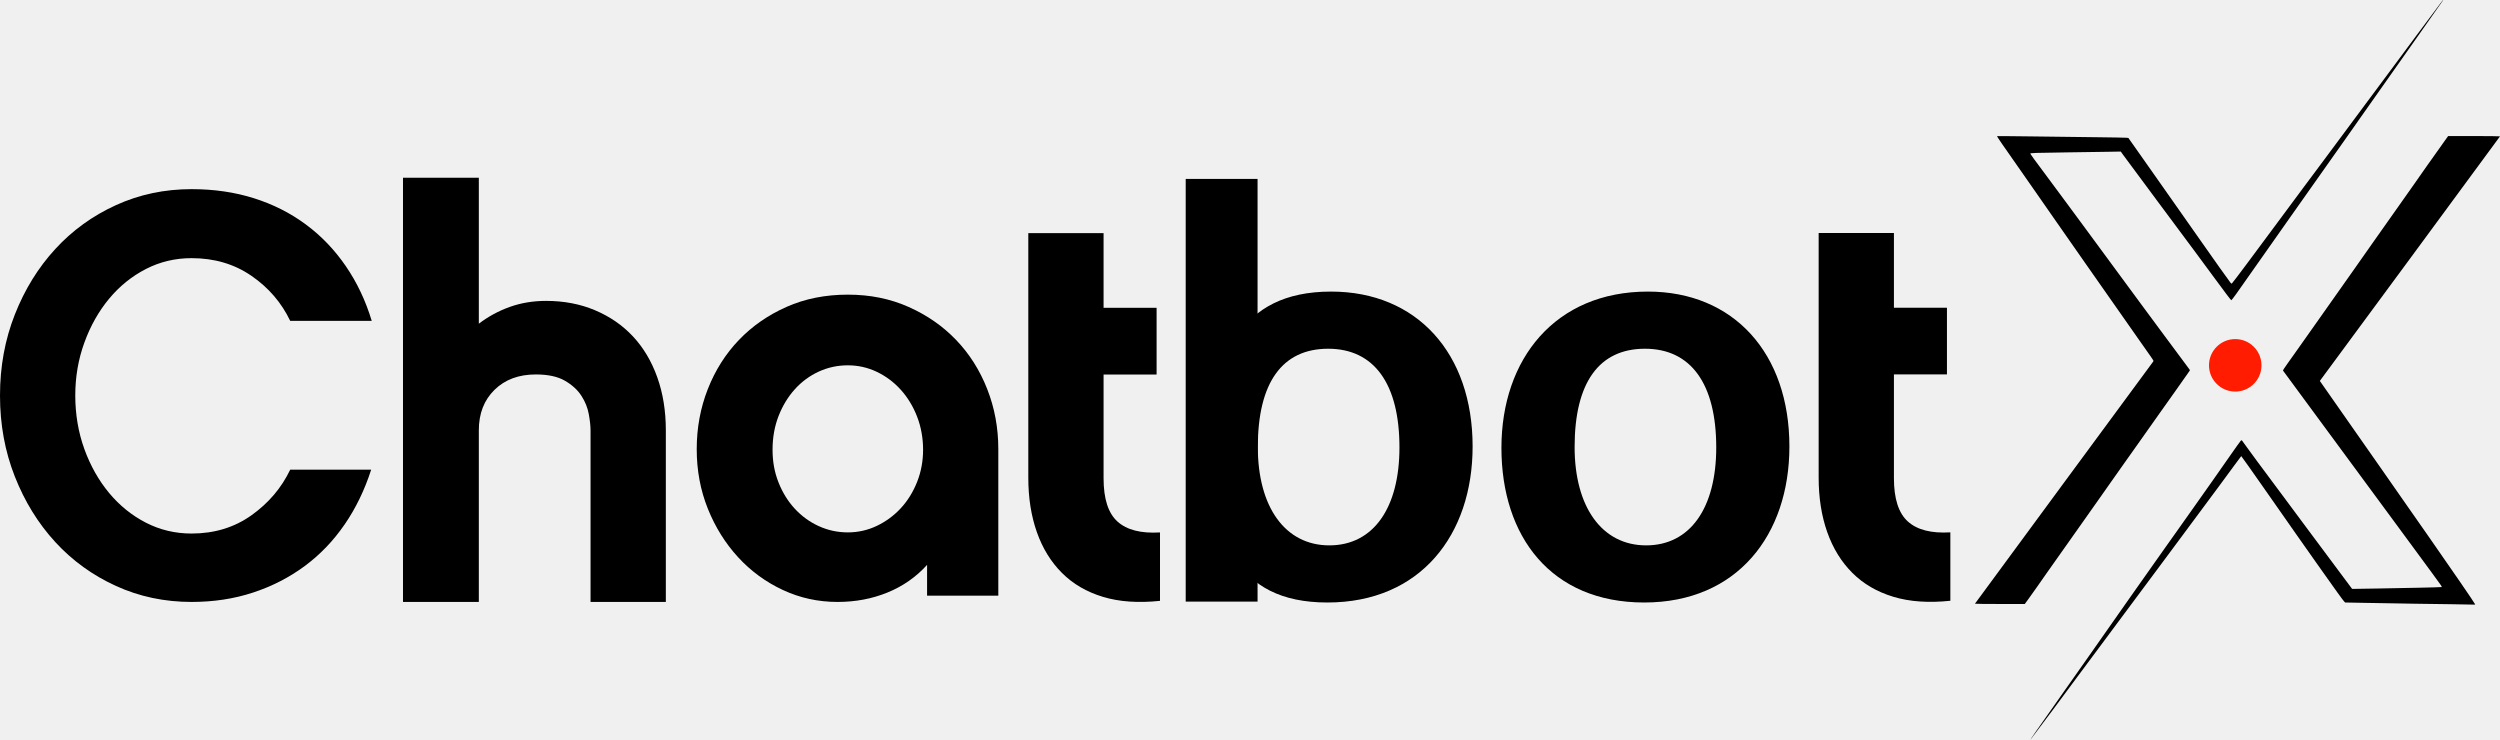
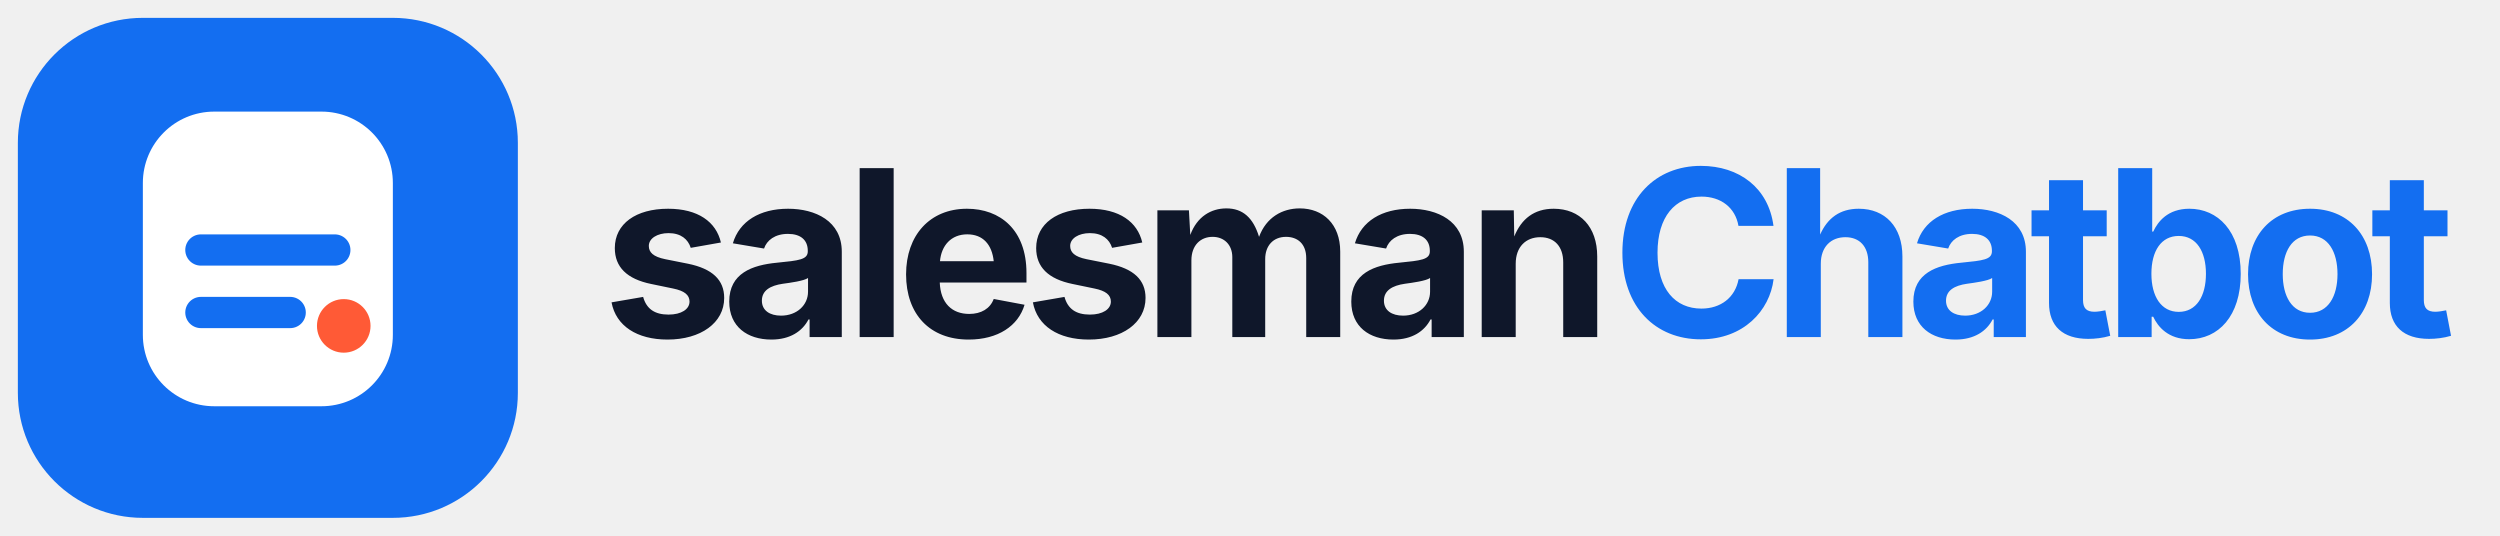
- <svg xmlns="http://www.w3.org/2000/svg" id="Layer_1" data-name="Layer 1" viewBox="0 0 1198.04 354.37">
-   <defs>
-     <style>
-       .cls-1 {
-         fill: #ff1c00;
-       }
- 
-       .cls-2 {
-         fill-rule: evenodd;
-       }
-     </style>
-   </defs>
-   <g>
-     <path d="m165.17,251.3c-5.37,7.83-11.75,14.48-19.13,19.95-7.38,5.46-15.62,9.7-24.73,12.7-9.11,3.01-18.94,4.51-29.51,4.51-12.93,0-25-2.55-36.2-7.65s-20.9-12.11-29.1-21.04c-8.2-8.93-14.66-19.4-19.4-31.42S0,203.4,0,189.55s2.37-26.78,7.1-38.8c4.73-12.02,11.2-22.5,19.4-31.42,8.2-8.93,17.9-15.94,29.1-21.04s23.27-7.65,36.2-7.65c10.75,0,20.72,1.46,29.92,4.37,9.2,2.91,17.49,7.1,24.86,12.57,7.38,5.46,13.75,12.11,19.13,19.95,5.37,7.83,9.52,16.58,12.43,26.23h-39.07c-4.19-8.74-10.38-15.94-18.58-21.58-8.2-5.65-17.76-8.47-28.69-8.47-7.83,0-15.12,1.73-21.86,5.19-6.74,3.46-12.62,8.2-17.62,14.21s-8.97,13.02-11.88,21.04c-2.92,8.01-4.37,16.48-4.37,25.41s1.46,17.67,4.37,25.68,6.88,15.03,11.88,21.04c5.01,6.01,10.88,10.75,17.62,14.21,6.74,3.46,14.02,5.19,21.86,5.19,10.93,0,20.49-2.91,28.69-8.74,8.2-5.83,14.39-13.11,18.58-21.86h38.8c-3.1,9.65-7.33,18.4-12.7,26.23h0Z" />
-     <path d="m283,288.46v-82.24c0-2-.27-4.55-.82-7.65s-1.73-6.06-3.55-8.88c-1.82-2.82-4.46-5.24-7.92-7.24s-8.11-3.01-13.93-3.01c-8.2,0-14.8,2.46-19.81,7.38s-7.51,11.38-7.51,19.4v82.24h-36.34V85.18h36.34v69.94c4.55-3.46,9.52-6.15,14.89-8.06s11.16-2.87,17.35-2.87c8.56,0,16.39,1.5,23.5,4.51,7.1,3.01,13.16,7.19,18.17,12.57,5.01,5.37,8.88,11.89,11.61,19.54,2.73,7.65,4.1,16.12,4.1,25.41v82.24h-36.08Z" />
-     <path d="m444.27,285.45v-14.75c-5.28,5.83-11.61,10.25-18.99,13.25-7.38,3.01-15.34,4.51-23.91,4.51-9.29,0-18.03-1.91-26.23-5.74s-15.35-9.06-21.45-15.71-10.93-14.39-14.48-23.22c-3.55-8.83-5.33-18.35-5.33-28.55s1.78-19.81,5.33-28.82c3.55-9.02,8.52-16.85,14.89-23.5,6.37-6.65,13.98-11.93,22.81-15.85,8.83-3.92,18.62-5.87,29.37-5.87s20.26,1.96,29.1,5.87c8.83,3.92,16.44,9.2,22.81,15.85,6.38,6.65,11.34,14.48,14.89,23.5,3.55,9.02,5.33,18.62,5.33,28.82v70.22h-34.15.01Zm-4.78-85.79c-1.91-4.92-4.51-9.2-7.79-12.84s-7.1-6.51-11.48-8.61c-4.37-2.09-9.02-3.14-13.93-3.14s-9.56,1-13.93,3.01-8.2,4.83-11.48,8.47-5.87,7.92-7.79,12.84c-1.91,4.92-2.87,10.29-2.87,16.12s.96,10.88,2.87,15.71,4.51,9.02,7.79,12.57,7.1,6.33,11.48,8.33c4.37,2,9.02,3.01,13.93,3.01s9.56-1.05,13.93-3.14,8.2-4.92,11.48-8.47,5.87-7.74,7.79-12.57c1.91-4.83,2.87-9.97,2.87-15.44s-.96-10.93-2.87-15.85h0Z" />
-     <path d="m528.57,286.03c-7.83-2.37-14.39-6.19-19.67-11.48-5.28-5.28-9.29-11.79-12.02-19.54-2.73-7.74-4.1-16.44-4.1-26.09v-117.21h36.07v35.79h25.41v31.97h-25.41v49.73c0,9.84,2.23,16.76,6.69,20.76,4.46,4.01,11.25,5.74,20.35,5.19v32.79c-10.38,1.09-19.49.46-27.32-1.91h0Z" />
-     <path d="m568.21,288.3V85.74h34.43v202.56h-34.43Z" />
-     <path d="m705.7,213.95c0,42.38-25.01,74.78-69.58,74.78s-55.18-31.7-55.18-74.29,12.52-74.71,56.95-74.71c41.11,0,67.81,29.58,67.81,74.23h0Zm-102.93.28c0,28.69,13.07,47.12,34.27,47.12s33.6-18.05,33.6-46.92c0-30.54-12.15-47.31-34.16-47.31s-33.71,16.21-33.71,47.12h0Z" />
-     <path d="m857.51,213.95c0,42.38-25.01,74.78-69.58,74.78s-68.42-31.52-68.42-74.11,25.76-74.89,70.19-74.89c41.11,0,67.81,29.58,67.81,74.23h0Zm-102.93.28c0,28.69,13.07,47.12,34.27,47.12s33.6-18.05,33.6-46.92c0-30.54-12.15-47.31-34.16-47.31s-33.71,16.21-33.71,47.12h0Z" />
-     <path d="m907.32,285.99c-7.83-2.37-14.39-6.19-19.67-11.48-5.28-5.28-9.29-11.79-12.02-19.54-2.73-7.74-4.1-16.44-4.1-26.09v-117.21h36.07v35.79h25.41v31.97h-25.41v49.73c0,9.84,2.23,16.76,6.69,20.76,4.46,4.01,11.25,5.74,20.35,5.19v32.79c-10.38,1.09-19.49.46-27.32-1.91h0Z" />
-   </g>
-   <path class="cls-2" d="m1169.39,1.74c-3.8,5.05-9.53,12.71-11.24,15.05-2.18,2.96-8.56,11.56-13.59,18.32-3.72,4.98-7.42,9.98-11.13,14.97-6.06,8.17-9.15,12.33-12.76,17.19-2.11,2.84-5.46,7.36-7.46,10.04-2,2.69-6.32,8.49-9.6,12.88-5.39,7.22-7.19,9.65-13.31,17.95-1.01,1.37-3.59,4.85-5.74,7.73-2.6,3.5-5.2,6.99-7.79,10.49-3.52,4.74-6.79,9.04-7.23,9.5-.11.11-.32,0-.61-.33-.62-.72-8.22-11.42-15.98-22.51-1.68-2.39-6.31-8.99-10.3-14.66s-9.11-12.94-11.37-16.17c-2.57-3.66-5.14-7.31-7.72-10.97l-3.6-5.1-.92-.11c-.5-.06-7.59-.18-15.75-.27-10.17-.11-20.35-.24-30.52-.38-8.62-.11-15.72-.17-15.78-.12s1.01,1.68,2.36,3.63c3.7,5.31,11.73,16.83,16.35,23.43,2.26,3.22,6.55,9.38,9.53,13.68,5.44,7.84,6.52,9.39,13.99,20.03,2.73,3.9,5.46,7.79,8.19,11.69,2.29,3.27,5.97,8.51,8.16,11.64,2.2,3.13,6.26,8.92,9.03,12.88,2.77,3.96,5.59,7.98,6.27,8.93,1.17,1.65,1.22,1.75.97,2.13-.15.21-19.42,26.39-42.84,58.15-23.41,31.76-42.57,57.81-42.58,57.88,0,.07,5.38.13,11.95.13h11.95l1.77-2.44c2.06-2.84,6.22-8.73,8.49-12.04,1.55-2.24,2.48-3.56,9.23-13.06,1.77-2.49,5.44-7.69,8.16-11.55s6.53-9.26,8.47-12,4.47-6.34,5.62-7.99,3.95-5.62,6.21-8.8c2.26-3.17,5.18-7.3,6.49-9.15,1.31-1.85,3.94-5.57,5.84-8.27,1.91-2.69,4-5.64,4.65-6.57s3.95-5.59,7.34-10.34c3.39-4.76,6.32-8.93,6.52-9.26l.36-.61-2.61-3.53c-3.18-4.29-6.36-8.57-9.55-12.86-3.81-5.13-8.34-11.25-10.06-13.59-8.26-11.26-12.26-16.7-15.19-20.63-1.76-2.36-4.52-6.11-6.13-8.33s-4.73-6.45-6.91-9.39c-2.19-2.94-6.42-8.67-9.4-12.73-2.98-4.05-7.27-9.86-9.54-12.88-4.86-6.5-7-9.43-7.13-9.76-.14-.36,2-.44,17.25-.63,7.33-.09,16.21-.22,19.72-.29l6.4-.11,1.05,1.49c.96,1.35,6.53,8.87,16.65,22.46,15.67,21.05,21.43,28.81,27.35,36.87,5,6.82,7.69,10.37,7.9,10.43.1.03,1.18-1.37,2.41-3.1,2.76-3.89,10.47-14.85,14.98-21.28,1.85-2.64,4.5-6.4,5.88-8.35,1.74-2.45,3.47-4.91,5.19-7.38,1.47-2.1,4.06-5.78,5.77-8.17,3.31-4.65,4.35-6.12,11.35-16.08,2.48-3.52,6.23-8.84,8.35-11.82s4.2-5.94,4.63-6.57c.42-.64,1.83-2.64,3.11-4.44,4.91-6.93,9.83-13.89,15.35-21.77,3.16-4.5,7.58-10.77,9.83-13.95,4.08-5.74,14.33-20.32,14.59-20.75.07-.12.09-.22.04-.22s-.68.78-1.4,1.73m2.96,64.68c-.7,1-1.4,1.98-2.11,2.98-4.22,5.89-10.93,15.41-12.84,18.19-.64.94-3.78,5.39-6.97,9.88s-7.23,10.21-8.97,12.71-3.67,5.21-4.26,6.04c-1.4,1.93-4.86,6.86-9.5,13.51-3.32,4.75-13.24,18.79-18.59,26.34-1.16,1.63-4.15,5.87-6.64,9.4s-5.43,7.67-6.52,9.19c-1.22,1.68-1.94,2.84-1.85,2.95.16.21,9.68,13.13,17.28,23.47,6.81,9.26,25.2,34.21,36.78,49.93,4.66,6.31,14.16,19.23,17.3,23.52,4.61,6.28,4.88,6.68,4.66,6.8-.12.06-4.93.21-10.7.32-5.77.11-14.4.28-19.19.37-4.79.09-9.68.17-10.87.17h-2.17l-4.85-6.5c-9.19-12.32-13.24-17.76-16.93-22.73-2.03-2.74-5.01-6.73-6.6-8.89-1.6-2.15-5.44-7.31-8.52-11.46-2.86-3.85-5.73-7.7-8.59-11.55-1.63-2.2-3.92-5.32-5.07-6.93s-2.16-3.01-2.24-3.09c-.09-.1-.29-.04-.52.16-.2.18-2.49,3.37-5.08,7.1-6.38,9.16-11.18,15.97-17.63,25.07-2.99,4.2-7.15,10.08-9.25,13.06-2.1,2.98-4.23,5.98-4.73,6.66-.91,1.23-2.84,3.96-10.54,14.93-2.2,3.13-5.16,7.33-6.58,9.33-1.42,2.01-4.5,6.4-6.86,9.78-6.1,8.73-9.02,12.91-11.91,16.97-6.47,9.12-10.45,14.78-11.9,16.9-.59.86-2.54,3.65-4.33,6.19-8.64,12.23-12.44,17.72-11.88,17.15.39-.39,21.09-28.14,22.53-30.21.77-1.1,12.51-16.89,25.77-34.65,4.93-6.6,11.72-15.72,15.09-20.28,4.08-5.51,8.16-11.02,12.26-16.52,13.41-18.06,19.44-26.19,22.23-30.05,1.6-2.22,2.97-4.04,3.02-4.04s1.53,2.05,3.29,4.56,4.75,6.77,6.65,9.46c6.15,8.73,10.38,14.78,12.89,18.4,1.35,1.96,2.84,4.08,3.29,4.71.45.63,2.66,3.75,4.88,6.93s4.45,6.34,4.95,7.02,2.03,2.84,3.4,4.8c5.57,7.9,9.5,13.35,9.98,13.8l.5.47,10.49.19c17.92.33,30.37.52,40.34.63,5.28.06,10.01.14,10.53.19s.93.01.93-.08c0-.31-11.88-17.63-22.63-32.98-1.37-1.96-3.66-5.24-5.09-7.28-1.71-2.46-3.43-4.92-5.16-7.38-1.99-2.84-3.98-5.68-5.95-8.53-2.18-3.14-4.38-6.28-6.57-9.42-1.41-2.01-2.81-4.03-4.23-6.04-1.78-2.56-19.67-28.13-24.01-34.31l-.82-1.17,43.17-58.54c23.74-32.19,43.17-58.59,43.17-58.67,0-.07-5.59-.14-12.43-.14h-12.43l-.84,1.2h-.01s-.02.01-.02.01Z" />
-   <circle class="cls-1" cx="1071.16" cy="175.07" r="12.58" />
+ <svg xmlns="http://www.w3.org/2000/svg" viewBox="0 0 1120 240" role="img" aria-labelledby="title">
+   <rect x="8" y="8" width="224" height="224" rx="56" fill="#136EF1" />
+   <path d="M64 82c0-17.7 14.3-32 32-32h48c17.7 0 32 14.3 32 32v68c0 17.7-14.3 32-32 32H96c-17.7 0-32-14.3-32-32V82Z" fill="#fff" />
+   <path d="M90 112h60M90 140h40" stroke="#136EF1" stroke-width="14" stroke-linecap="round" />
+   <circle cx="154" cy="146" r="12" fill="#FF5A36" />
+   <text x="270" y="151" fill="#0F172A" font-family="Inter, Arial, sans-serif" font-size="104" font-weight="700" letter-spacing="-5">salesman<tspan fill="#136EF1">Chatbot</tspan>
+   </text>
</svg>
